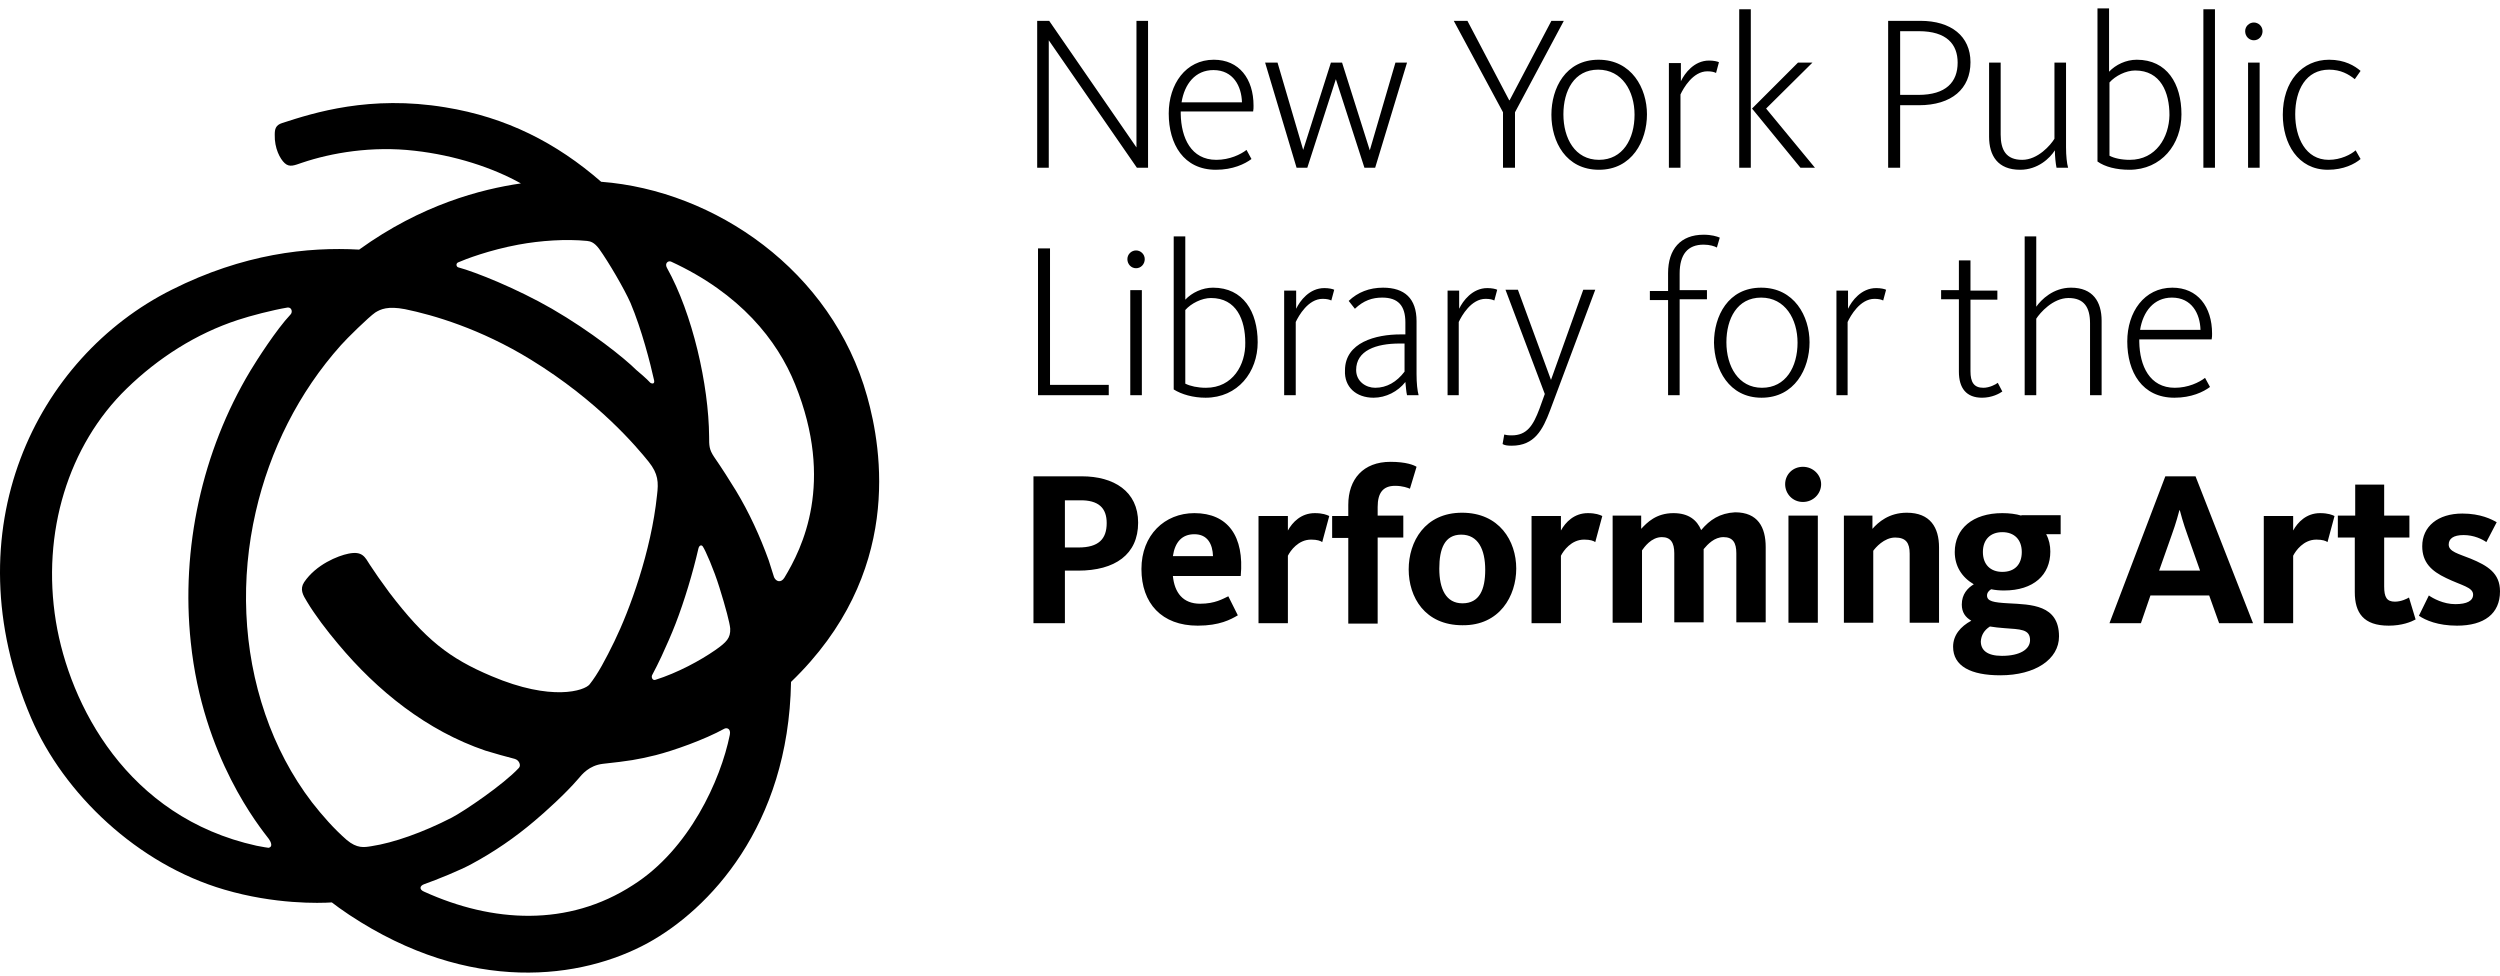
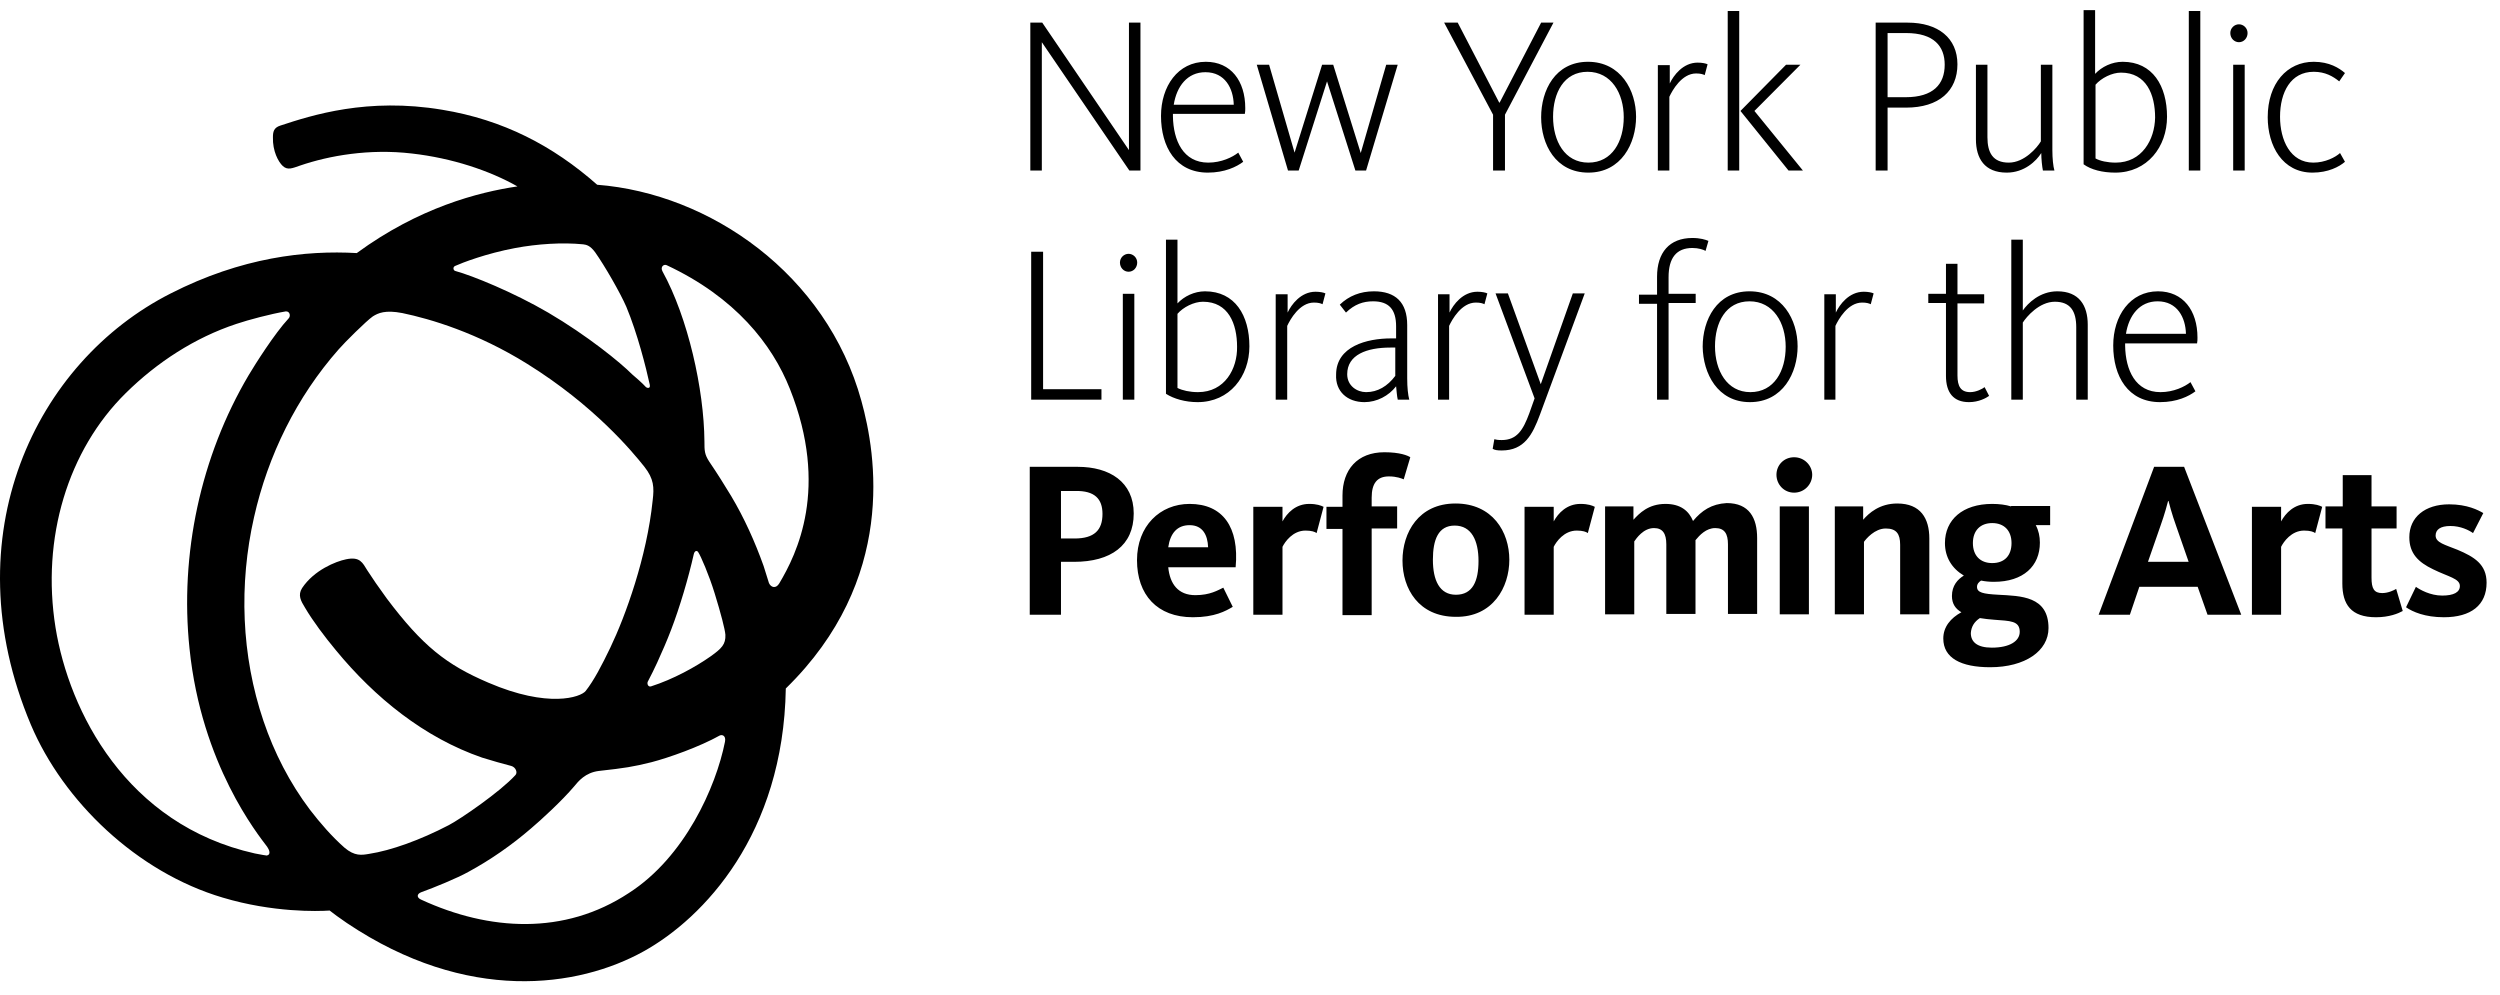
- <svg xmlns="http://www.w3.org/2000/svg" viewBox="0 0 205 80" fill="#000000">
-   <path d="M49.294 14.905C45.631 11.716 41.526 9.613 36.506 8.799C30.332 7.781 25.752 9.24 23.14 10.088C22.597 10.257 22.529 10.597 22.529 11.038C22.495 12.157 22.97 13.039 23.344 13.378C23.751 13.752 24.158 13.548 24.768 13.344C27.177 12.53 30.501 11.954 33.995 12.361C37.32 12.734 40.407 13.752 42.714 15.04C39.457 15.515 34.572 16.771 29.45 20.468C25.243 20.231 19.951 20.807 14.083 23.759C2.956 29.322 -4.032 43.468 2.549 58.869C5.229 65.111 11.301 70.877 18.391 72.947C22.529 74.168 26.227 74.066 27.211 73.998C27.516 74.236 28.025 74.609 28.636 75.016C38.575 81.597 47.734 80.274 53.128 77.323C58.081 74.609 64.662 67.79 64.865 55.917C74.058 47.064 72.328 36.853 71.107 32.511C68.223 22.164 58.589 15.617 49.294 14.905ZM59.878 51.541C59.912 52.322 59.573 52.661 58.657 53.305C57.436 54.154 55.57 55.171 53.738 55.748C53.501 55.816 53.399 55.544 53.467 55.375C53.704 54.934 54.044 54.255 54.247 53.814C54.654 52.932 55.061 52.016 55.401 51.134C56.113 49.303 56.825 46.928 57.266 44.994C57.334 44.689 57.538 44.655 57.639 44.825C57.843 45.13 58.522 46.657 58.996 48.183C59.505 49.811 59.844 51.1 59.878 51.541ZM50.38 52.593C49.668 54.052 49.023 55.273 48.345 56.121C47.938 56.63 45.258 57.546 40.305 55.443C36.845 53.984 34.877 52.457 31.926 48.59C31.248 47.674 30.705 46.894 30.332 46.317C29.925 45.673 29.721 45.164 28.568 45.401C27.72 45.571 25.922 46.283 24.938 47.742C24.565 48.319 24.836 48.794 25.175 49.337C25.82 50.422 26.804 51.711 27.72 52.797C30.942 56.664 35.013 59.92 39.796 61.549C40.441 61.752 41.662 62.091 42.205 62.227C42.578 62.329 42.747 62.77 42.544 62.973C41.289 64.33 38.032 66.535 37.048 67.044C34.674 68.265 32.265 69.113 30.467 69.385C29.857 69.487 29.28 69.588 28.432 68.876C27.38 67.96 26.43 66.874 25.582 65.789C23.92 63.618 22.631 61.142 21.749 58.563C19.917 53.238 19.714 47.437 20.969 41.975C22.122 36.921 24.497 32.172 27.957 28.304C28.432 27.762 30.23 25.998 30.773 25.625C31.214 25.353 31.79 25.082 33.215 25.353C35.522 25.828 39.389 26.947 43.528 29.492C49.057 32.884 52.212 36.649 53.196 37.871C53.976 38.854 54.01 39.533 53.874 40.618C53.399 45.198 51.635 50.015 50.38 52.593ZM48.141 19.756C48.413 19.79 48.718 19.858 49.125 20.4C49.905 21.486 51.194 23.691 51.703 24.844C52.619 27.015 53.331 29.797 53.637 31.188C53.704 31.527 53.433 31.459 53.331 31.391C53.026 31.052 52.382 30.509 52.178 30.34C51.228 29.39 48.48 27.185 45.258 25.319C42.374 23.657 38.982 22.3 37.591 21.927C37.422 21.893 37.354 21.622 37.557 21.52C38.168 21.248 40.135 20.502 42.51 20.061C44.342 19.722 46.411 19.586 48.141 19.756ZM4.584 50.965C3.397 43.671 5.602 36.514 10.385 31.866C12.963 29.356 16.084 27.355 19.51 26.235C20.528 25.896 22.36 25.421 23.581 25.217C23.92 25.183 24.022 25.59 23.819 25.794C22.665 27.015 21.037 29.559 20.528 30.408C16.559 37.023 14.829 44.994 15.643 52.661C16.627 62.125 21.308 67.824 22.055 68.808C22.224 69.046 22.394 69.453 22.021 69.52C21.953 69.52 21.58 69.453 21.037 69.351C10.419 67.01 5.704 57.783 4.584 50.965ZM34.776 73.116C34.368 72.947 34.402 72.641 34.776 72.506C35.827 72.133 37.761 71.352 38.677 70.844C40.508 69.86 42.239 68.672 43.833 67.316C44.647 66.637 46.377 65.077 47.395 63.889C47.734 63.482 48.311 62.77 49.43 62.634C51.601 62.397 52.246 62.295 53.772 61.922C55.231 61.549 57.741 60.667 59.404 59.751C59.607 59.649 59.946 59.751 59.844 60.26C59.098 63.957 56.52 69.656 51.907 72.574C46.581 76.034 40.373 75.66 34.776 73.116ZM64.322 47.369C64.051 47.81 63.644 47.708 63.474 47.335C63.339 46.928 63.169 46.351 63.033 45.944C62.321 43.977 61.439 42.043 60.353 40.245C59.81 39.363 59.234 38.447 58.555 37.464C58.148 36.853 58.148 36.548 58.148 35.801C58.114 31.561 56.791 25.726 54.688 21.961C54.485 21.588 54.79 21.35 55.027 21.452C60.693 24.064 63.746 27.897 65.204 31.527C68.461 39.601 65.781 44.96 64.322 47.369Z" />
-   <path d="M93.327 42.857C93.327 40.279 91.325 39.058 88.713 39.058H84.744V51.1H87.322V46.792H88.408C91.427 46.792 93.327 45.469 93.327 42.857ZM90.749 42.891C90.749 44.214 90.07 44.893 88.442 44.893H87.322V41.025H88.51C90.104 40.991 90.749 41.67 90.749 42.891ZM96.176 47.233H101.739C102.045 43.977 100.688 42.077 97.94 42.077C95.498 42.077 93.598 43.875 93.598 46.657C93.598 49.472 95.26 51.304 98.212 51.304C100.009 51.304 100.925 50.795 101.502 50.456L100.722 48.895C100.281 49.099 99.636 49.506 98.415 49.506C96.99 49.506 96.312 48.59 96.176 47.233ZM96.176 45.605C96.346 44.452 96.922 43.807 97.94 43.807C99.026 43.807 99.433 44.621 99.467 45.605H96.176ZM108.999 42.314C108.795 42.213 108.456 42.077 107.812 42.077C106.692 42.077 105.98 42.823 105.607 43.502V42.314H103.198V51.1H105.607V45.571C105.81 45.164 106.455 44.248 107.506 44.248C108.015 44.248 108.287 44.35 108.422 44.452L108.999 42.314ZM112.968 44.078H115.071V42.281H112.968V41.568C112.968 40.415 113.409 39.838 114.393 39.838C115.037 39.838 115.444 40.008 115.614 40.075L116.157 38.278C115.953 38.142 115.309 37.87 114.019 37.87C111.781 37.87 110.559 39.295 110.559 41.398V42.314H109.236V44.112H110.559V51.134H112.968V44.078ZM124.332 46.623C124.332 44.35 122.941 42.043 119.888 42.043C116.835 42.043 115.512 44.418 115.512 46.691C115.512 48.963 116.835 51.27 119.922 51.27C122.975 51.304 124.332 48.861 124.332 46.623ZM121.788 46.724C121.788 48.353 121.313 49.472 119.922 49.472C118.565 49.472 118.022 48.285 118.022 46.623C118.022 44.994 118.463 43.841 119.82 43.841C121.211 43.841 121.788 45.062 121.788 46.724ZM131.388 42.314C131.184 42.213 130.845 42.077 130.201 42.077C129.081 42.077 128.369 42.823 127.996 43.502V42.314H125.587V51.1H127.996V45.571C128.199 45.164 128.844 44.248 129.895 44.248C130.404 44.248 130.676 44.35 130.811 44.452L131.388 42.314ZM139.495 43.468C139.156 42.654 138.478 42.077 137.223 42.077C135.798 42.077 135.052 42.857 134.577 43.366V42.281H132.236V51.066H134.645V45.13C134.814 44.893 135.391 44.044 136.273 44.044C136.985 44.044 137.291 44.486 137.291 45.367V51.033H139.699V45.028C140.038 44.621 140.581 44.044 141.327 44.044C142.108 44.044 142.379 44.519 142.379 45.367V51.033H144.787V44.859C144.787 43.23 144.143 42.009 142.277 42.009C141.022 42.077 140.208 42.62 139.495 43.468ZM149.062 42.281H146.653V51.066H149.062V42.281ZM149.333 39.702C149.333 38.956 148.689 38.278 147.84 38.278C146.992 38.278 146.382 38.922 146.382 39.702C146.382 40.483 146.992 41.161 147.84 41.161C148.689 41.161 149.333 40.483 149.333 39.702ZM159.001 51.066V44.893C159.001 43.264 158.289 42.043 156.355 42.043C154.896 42.043 154.014 42.823 153.54 43.366V42.281H151.199V51.066H153.607V45.164C153.777 44.926 154.489 44.078 155.405 44.078C156.287 44.078 156.593 44.519 156.593 45.401V51.066H159.001ZM165.752 42.281C165.311 42.145 164.768 42.077 164.191 42.077C161.749 42.077 160.29 43.366 160.29 45.266C160.29 46.419 160.867 47.335 161.851 47.912C161.342 48.217 160.867 48.726 160.867 49.574C160.867 50.218 161.172 50.626 161.647 50.897C160.765 51.372 160.154 52.084 160.154 53.034C160.154 54.628 161.613 55.375 164.022 55.375C166.905 55.375 168.839 54.052 168.839 52.186C168.839 49.574 166.532 49.574 164.7 49.472C163.445 49.404 162.936 49.303 162.936 48.828C162.936 48.59 163.106 48.42 163.275 48.319C163.615 48.387 163.954 48.42 164.327 48.42C166.769 48.42 168.126 47.132 168.126 45.232C168.126 44.723 168.025 44.248 167.787 43.807H168.974V42.247H165.752V42.281ZM164.191 46.894C163.207 46.894 162.597 46.283 162.597 45.266C162.597 44.248 163.207 43.637 164.191 43.637C165.175 43.637 165.786 44.248 165.786 45.266C165.786 46.283 165.209 46.894 164.191 46.894ZM163.174 51.372C163.547 51.44 163.954 51.474 164.361 51.508C165.65 51.609 166.464 51.575 166.464 52.491C166.464 53.237 165.65 53.78 164.157 53.78C162.936 53.78 162.427 53.305 162.427 52.593C162.461 52.084 162.699 51.677 163.174 51.372ZM176.336 48.828H181.153L181.967 51.1H184.748L180.033 39.058H177.557L172.977 51.1H175.555L176.336 48.828ZM180.406 46.792H177.048L178.066 43.909C178.439 42.891 178.676 41.975 178.71 41.84H178.744C178.778 41.975 179.016 42.891 179.389 43.909L180.406 46.792ZM191.431 42.314C191.228 42.213 190.888 42.077 190.244 42.077C189.125 42.077 188.412 42.823 188.039 43.502V42.314H185.63V51.1H188.039V45.571C188.243 45.164 188.887 44.248 189.939 44.248C190.447 44.248 190.719 44.35 190.855 44.452L191.431 42.314ZM193.093 44.078V48.556C193.093 50.252 193.806 51.304 195.875 51.304C196.961 51.304 197.707 50.999 198.08 50.795L197.537 48.997C197.368 49.099 196.893 49.336 196.384 49.336C195.706 49.336 195.502 48.963 195.502 48.081V44.078H197.571V42.281H195.502V39.736H193.127V42.281H191.703V44.078H193.093ZM205 48.488C205 46.996 203.983 46.385 202.592 45.809C201.574 45.401 200.794 45.232 200.794 44.655C200.794 44.18 201.167 43.875 202.015 43.875C202.863 43.875 203.542 44.214 203.881 44.452L204.729 42.823C204.322 42.586 203.406 42.111 201.913 42.111C199.912 42.111 198.623 43.163 198.623 44.791C198.623 46.114 199.369 46.826 200.59 47.403C201.846 48.013 202.795 48.149 202.795 48.76C202.795 49.269 202.287 49.54 201.337 49.54C200.353 49.54 199.505 49.065 199.166 48.828L198.351 50.49C198.894 50.863 199.912 51.304 201.472 51.304C203.711 51.304 205 50.32 205 48.488Z" />
-   <path d="M85.117 32.409H90.918V31.561H86.101V20.366H85.117V32.409ZM93.157 21.995C93.564 21.995 93.869 21.655 93.869 21.248C93.869 20.841 93.53 20.536 93.157 20.536C92.784 20.536 92.445 20.841 92.445 21.248C92.445 21.655 92.75 21.995 93.157 21.995ZM92.682 32.409H93.632V23.793H92.682V32.409ZM98.856 32.613C101.502 32.613 103.13 30.509 103.13 28.067C103.13 25.557 101.943 23.589 99.466 23.589C98.585 23.589 97.737 23.996 97.194 24.573V19.383H96.244V31.934C96.888 32.341 97.838 32.613 98.856 32.613ZM98.89 31.798C98.211 31.798 97.601 31.663 97.194 31.459V25.421C97.669 24.878 98.551 24.437 99.297 24.437C101.4 24.437 102.112 26.235 102.112 28.101C102.146 29.899 101.095 31.798 98.89 31.798ZM105.301 32.409H106.251V26.405C106.489 25.896 107.269 24.505 108.456 24.505C108.829 24.505 109.033 24.573 109.168 24.641L109.406 23.759C109.27 23.691 108.965 23.623 108.592 23.623C107.371 23.623 106.59 24.675 106.285 25.319V23.827H105.301V32.409ZM112.629 32.613C113.646 32.613 114.63 32.104 115.241 31.323C115.275 31.629 115.308 32.138 115.376 32.409H116.326C116.224 32.036 116.157 31.425 116.157 30.679V26.337C116.157 24.471 115.173 23.589 113.409 23.589C112.289 23.589 111.339 23.962 110.593 24.675L111.102 25.319C111.814 24.641 112.527 24.403 113.341 24.403C114.63 24.403 115.241 25.048 115.241 26.439V27.422H114.834C112.832 27.422 110.288 28.067 110.288 30.374C110.22 31.731 111.204 32.613 112.629 32.613ZM112.764 31.798C112.018 31.798 111.204 31.29 111.204 30.34C111.204 28.745 112.832 28.169 114.766 28.169H115.173V30.475C114.528 31.323 113.714 31.798 112.764 31.798ZM118.667 32.409H119.617V26.405C119.854 25.896 120.634 24.505 121.822 24.505C122.195 24.505 122.398 24.573 122.534 24.641L122.771 23.759C122.636 23.691 122.33 23.623 121.957 23.623C120.736 23.623 119.956 24.675 119.651 25.319V23.827H118.701V32.409H118.667ZM123.959 36.548C125.825 36.548 126.503 35.258 127.114 33.63L130.811 23.759H129.827L127.181 31.154L124.468 23.759H123.45L126.673 32.307L126.232 33.529C125.723 34.885 125.214 35.7 123.959 35.7C123.62 35.7 123.484 35.666 123.348 35.632L123.212 36.412C123.382 36.514 123.586 36.548 123.959 36.548ZM136.815 32.409H137.731V24.539H139.97V23.793H137.731V22.436C137.731 20.875 138.376 20.061 139.699 20.061C140.208 20.061 140.615 20.197 140.784 20.299L141.022 19.485C140.784 19.383 140.343 19.247 139.699 19.247C137.799 19.247 136.782 20.434 136.782 22.402V23.86H135.289V24.607H136.782V32.409H136.815ZM144.448 32.613C147.162 32.613 148.383 30.238 148.383 28.067C148.383 25.93 147.128 23.589 144.414 23.589C141.7 23.589 140.547 25.93 140.547 28.101C140.581 30.272 141.768 32.613 144.448 32.613ZM144.482 31.798C142.548 31.798 141.565 30.034 141.565 28.067C141.565 26.133 142.447 24.403 144.414 24.403C146.382 24.403 147.399 26.167 147.399 28.101C147.399 30.068 146.45 31.798 144.482 31.798ZM150.554 32.409H151.504V26.405C151.742 25.896 152.522 24.505 153.709 24.505C154.082 24.505 154.286 24.573 154.421 24.641L154.659 23.759C154.523 23.691 154.218 23.623 153.845 23.623C152.623 23.623 151.843 24.675 151.538 25.319V23.827H150.588V32.409H150.554ZM162.529 32.613C163.343 32.613 163.954 32.273 164.191 32.104L163.818 31.391C163.648 31.527 163.14 31.798 162.631 31.798C161.85 31.798 161.579 31.323 161.579 30.442V24.573H163.784V23.827H161.579V21.35H160.629V23.793H159.171V24.539H160.629V30.475C160.629 31.832 161.24 32.613 162.529 32.613ZM166.023 32.409H166.973V26.133C167.278 25.658 168.33 24.437 169.619 24.437C170.908 24.437 171.383 25.217 171.383 26.506V32.409H172.333V26.303C172.333 24.742 171.62 23.589 169.822 23.589C168.364 23.589 167.38 24.573 166.973 25.15V19.383H166.023V32.409ZM178.303 32.613C179.694 32.613 180.678 32.138 181.22 31.731L180.813 30.984C180.338 31.357 179.422 31.798 178.337 31.798C176.268 31.798 175.454 30 175.42 28.033V27.829H181.356C181.39 27.66 181.39 27.524 181.39 27.355C181.39 25.15 180.203 23.589 178.133 23.589C175.827 23.589 174.436 25.591 174.436 27.999C174.436 30.509 175.657 32.613 178.303 32.613ZM175.487 27.049C175.725 25.557 176.607 24.403 178.099 24.403C179.728 24.403 180.406 25.726 180.44 27.049H175.487Z" />
-   <path d="M85.083 13.752H85.999V3.303L93.224 13.752H94.14V1.709H93.19V12.089L86.033 1.709H85.049V13.752H85.083ZM99.704 13.921C101.094 13.921 102.078 13.446 102.621 13.039L102.214 12.293C101.739 12.666 100.823 13.107 99.737 13.107C97.668 13.107 96.854 11.309 96.82 9.342V9.138H102.757C102.79 8.968 102.79 8.833 102.79 8.663C102.79 6.458 101.603 4.898 99.534 4.898C97.227 4.898 95.836 6.899 95.836 9.308C95.836 11.818 97.058 13.921 99.704 13.921ZM96.888 8.392C97.125 6.899 98.007 5.746 99.5 5.746C101.128 5.746 101.807 7.069 101.841 8.392H96.888ZM106.318 13.752H107.2L109.541 6.492L111.882 13.752H112.764L115.376 5.135H114.426L112.323 12.327L110.05 5.135H109.134L106.861 12.293L104.758 5.135H103.74L106.318 13.752ZM123.246 13.752H124.23V9.206L128.233 1.709H127.215L123.789 8.222H123.755L120.329 1.709H119.209L123.246 9.206V13.752ZM131.116 13.921C133.83 13.921 135.051 11.546 135.051 9.375C135.051 7.238 133.796 4.898 131.082 4.898C128.368 4.898 127.215 7.238 127.215 9.409C127.215 11.614 128.402 13.921 131.116 13.921ZM131.116 13.107C129.148 13.107 128.199 11.343 128.199 9.375C128.199 7.442 129.081 5.712 131.048 5.712C133.016 5.712 134.033 7.476 134.033 9.409C134.033 11.377 133.083 13.107 131.116 13.107ZM136.849 13.752H137.799V7.747C138.036 7.238 138.816 5.848 140.004 5.848C140.377 5.848 140.58 5.915 140.716 5.983L140.954 5.101C140.818 5.033 140.513 4.966 140.139 4.966C138.918 4.966 138.138 6.017 137.833 6.662V5.169H136.849V13.752ZM147.636 13.752H148.824L144.821 8.901L148.62 5.135H147.433L143.667 8.901L147.636 13.752ZM142.616 13.752H143.566V0.759H142.616V13.752ZM154.828 13.752H155.812V8.629H157.338C160.052 8.629 161.579 7.272 161.579 5.101C161.579 2.964 159.984 1.709 157.474 1.709H154.828V13.752ZM155.812 7.781V2.557H157.338C159.645 2.557 160.527 3.643 160.527 5.135C160.527 6.729 159.577 7.781 157.304 7.781H155.812ZM165.649 13.921C167.108 13.921 168.092 12.971 168.499 12.327C168.499 12.802 168.567 13.446 168.635 13.752H169.584C169.483 13.412 169.415 12.768 169.415 12.089V5.135H168.465V11.377C168.16 11.886 167.108 13.107 165.819 13.107C164.496 13.107 164.055 12.293 164.055 11.038V5.135H163.105V11.207C163.105 12.768 163.818 13.921 165.649 13.921ZM174.605 13.921C177.251 13.921 178.879 11.818 178.879 9.375C178.879 6.865 177.692 4.898 175.216 4.898C174.334 4.898 173.485 5.305 172.943 5.881V0.691H171.993V13.243C172.603 13.684 173.553 13.921 174.605 13.921ZM174.639 13.107C173.96 13.107 173.35 12.971 172.977 12.768V6.763C173.452 6.221 174.334 5.78 175.08 5.78C177.183 5.78 177.895 7.578 177.895 9.443C177.862 11.241 176.81 13.107 174.639 13.107ZM180.677 13.752H181.627V0.759H180.677V13.752ZM184.816 3.303C185.223 3.303 185.528 2.964 185.528 2.557C185.528 2.15 185.189 1.845 184.816 1.845C184.443 1.845 184.103 2.15 184.103 2.557C184.103 2.998 184.443 3.303 184.816 3.303ZM184.341 13.752H185.291V5.135H184.341V13.752ZM190.888 13.921C192.177 13.921 193.093 13.446 193.568 13.039L193.161 12.327C192.788 12.666 191.939 13.107 190.956 13.107C189.056 13.107 188.208 11.275 188.208 9.375C188.208 7.374 189.09 5.712 190.99 5.712C191.939 5.712 192.584 6.085 193.093 6.492L193.568 5.814C193.093 5.407 192.279 4.898 190.99 4.898C188.785 4.898 187.19 6.662 187.19 9.409C187.19 11.75 188.411 13.921 190.888 13.921Z" />
+ <svg xmlns="http://www.w3.org/2000/svg" viewBox="0 0 186 74" fill="#000000">
+   <path d="M44.43 13.745C41.128 10.832 37.428 8.91 32.903 8.166C27.338 7.236 23.211 8.569 20.856 9.344C20.367 9.499 20.306 9.809 20.306 10.212C20.276 11.235 20.703 12.04 21.04 12.351C21.407 12.691 21.774 12.505 22.324 12.319C24.495 11.575 27.491 11.049 30.64 11.421C33.637 11.761 36.419 12.691 38.498 13.869C35.563 14.303 31.16 15.45 26.543 18.829C22.752 18.612 17.982 19.139 12.693 21.836C2.664 26.919 -3.634 39.846 2.297 53.919C4.713 59.622 10.186 64.892 16.576 66.783C20.306 67.899 23.639 67.806 24.525 67.744C24.801 67.961 25.259 68.302 25.809 68.674C34.768 74.687 43.023 73.478 47.885 70.781C52.349 68.302 58.28 62.071 58.464 51.222C66.749 43.131 65.19 33.801 64.089 29.833C61.49 20.379 52.807 14.396 44.43 13.745ZM53.969 47.223C54 47.936 53.694 48.246 52.868 48.835C51.768 49.61 50.086 50.54 48.435 51.067C48.221 51.129 48.129 50.881 48.19 50.726C48.404 50.323 48.71 49.703 48.894 49.3C49.261 48.494 49.627 47.657 49.933 46.851C50.575 45.177 51.217 43.007 51.615 41.24C51.676 40.962 51.859 40.931 51.951 41.086C52.135 41.364 52.746 42.759 53.174 44.154C53.633 45.642 53.938 46.82 53.969 47.223ZM45.408 48.184C44.766 49.517 44.185 50.633 43.574 51.408C43.207 51.873 40.791 52.71 36.327 50.788C33.209 49.455 31.435 48.06 28.775 44.526C28.164 43.689 27.675 42.976 27.338 42.45C26.971 41.861 26.788 41.395 25.748 41.612C24.984 41.767 23.363 42.418 22.477 43.751C22.14 44.278 22.385 44.712 22.691 45.208C23.272 46.2 24.159 47.378 24.984 48.37C27.889 51.904 31.558 54.88 35.869 56.367C36.45 56.553 37.55 56.864 38.039 56.987C38.376 57.081 38.529 57.483 38.345 57.669C37.214 58.909 34.279 60.924 33.392 61.389C31.252 62.505 29.081 63.28 27.461 63.528C26.91 63.621 26.39 63.714 25.626 63.063C24.678 62.226 23.822 61.234 23.058 60.242C21.56 58.258 20.398 55.995 19.603 53.64C17.952 48.773 17.768 43.472 18.9 38.482C19.939 33.863 22.079 29.523 25.198 25.99C25.626 25.494 27.247 23.882 27.736 23.541C28.133 23.293 28.653 23.045 29.937 23.293C32.016 23.727 35.502 24.75 39.232 27.075C44.216 30.174 47.059 33.615 47.946 34.731C48.649 35.63 48.68 36.25 48.557 37.242C48.129 41.426 46.539 45.828 45.408 48.184ZM43.39 18.178C43.635 18.209 43.91 18.271 44.277 18.767C44.98 19.759 46.142 21.774 46.6 22.828C47.426 24.812 48.068 27.354 48.343 28.624C48.404 28.934 48.16 28.872 48.068 28.81C47.793 28.5 47.212 28.004 47.029 27.849C46.172 26.982 43.696 24.967 40.791 23.262C38.192 21.743 35.135 20.503 33.881 20.162C33.728 20.131 33.667 19.883 33.851 19.79C34.401 19.542 36.174 18.86 38.315 18.457C39.966 18.147 41.831 18.023 43.39 18.178ZM4.132 46.696C3.062 40.032 5.049 33.491 9.36 29.244C11.684 26.951 14.497 25.122 17.585 24.099C18.502 23.789 20.153 23.355 21.254 23.169C21.56 23.138 21.651 23.51 21.468 23.696C20.428 24.812 18.961 27.137 18.502 27.911C14.925 33.956 13.366 41.24 14.099 48.246C14.986 56.895 19.205 62.102 19.878 63.001C20.031 63.218 20.184 63.59 19.847 63.652C19.786 63.652 19.45 63.59 18.961 63.497C9.391 61.358 5.141 52.927 4.132 46.696ZM31.344 66.938C30.977 66.783 31.007 66.504 31.344 66.38C32.291 66.039 34.034 65.326 34.86 64.861C36.511 63.962 38.07 62.877 39.507 61.637C40.241 61.017 41.8 59.591 42.718 58.506C43.023 58.134 43.543 57.483 44.552 57.359C46.509 57.142 47.09 57.05 48.466 56.709C49.78 56.367 52.043 55.562 53.541 54.725C53.724 54.632 54.03 54.725 53.938 55.19C53.266 58.568 50.942 63.776 46.784 66.442C41.984 69.604 36.389 69.263 31.344 66.938ZM57.974 43.41C57.73 43.813 57.363 43.72 57.21 43.379C57.088 43.007 56.935 42.48 56.812 42.108C56.17 40.311 55.376 38.544 54.397 36.901C53.908 36.095 53.388 35.258 52.777 34.359C52.41 33.801 52.41 33.522 52.41 32.84C52.379 28.965 51.187 23.634 49.291 20.193C49.108 19.852 49.383 19.635 49.597 19.728C54.703 22.115 57.455 25.618 58.769 28.934C61.705 36.312 59.289 41.209 57.974 43.41Z" />
+   <path d="M84.349 38.204C84.349 35.848 82.545 34.732 80.191 34.732H76.613V45.737H78.937V41.8H79.915C82.637 41.8 84.349 40.591 84.349 38.204ZM82.025 38.235C82.025 39.444 81.414 40.064 79.946 40.064H78.937V36.53H80.007C81.444 36.499 82.025 37.119 82.025 38.235ZM86.917 42.203H91.931C92.207 39.227 90.984 37.491 88.507 37.491C86.305 37.491 84.593 39.134 84.593 41.676C84.593 44.249 86.091 45.923 88.751 45.923C90.372 45.923 91.198 45.458 91.717 45.148L91.014 43.722C90.617 43.908 90.036 44.28 88.935 44.28C87.651 44.28 87.039 43.443 86.917 42.203ZM86.917 40.715C87.07 39.661 87.59 39.072 88.507 39.072C89.485 39.072 89.852 39.816 89.883 40.715H86.917ZM98.474 37.708C98.291 37.615 97.985 37.491 97.404 37.491C96.395 37.491 95.753 38.173 95.417 38.793V37.708H93.246V45.737H95.417V40.684C95.6 40.312 96.181 39.475 97.129 39.475C97.588 39.475 97.832 39.568 97.955 39.661L98.474 37.708ZM102.052 39.32H103.947V37.677H102.052V37.026C102.052 35.972 102.449 35.445 103.336 35.445C103.917 35.445 104.284 35.6 104.437 35.662L104.926 34.019C104.742 33.895 104.161 33.647 102.999 33.647C100.982 33.647 99.881 34.949 99.881 36.871V37.708H98.688V39.351H99.881V45.768H102.052V39.32ZM112.294 41.645C112.294 39.568 111.041 37.46 108.289 37.46C105.537 37.46 104.345 39.63 104.345 41.707C104.345 43.784 105.537 45.892 108.32 45.892C111.071 45.923 112.294 43.691 112.294 41.645ZM110.001 41.738C110.001 43.226 109.573 44.249 108.32 44.249C107.097 44.249 106.607 43.164 106.607 41.645C106.607 40.157 107.005 39.103 108.228 39.103C109.481 39.103 110.001 40.219 110.001 41.738ZM118.654 37.708C118.47 37.615 118.165 37.491 117.584 37.491C116.575 37.491 115.933 38.173 115.596 38.793V37.708H113.426V45.737H115.596V40.684C115.78 40.312 116.361 39.475 117.309 39.475C117.767 39.475 118.012 39.568 118.134 39.661L118.654 37.708ZM125.961 38.762C125.656 38.018 125.044 37.491 123.913 37.491C122.629 37.491 121.956 38.204 121.528 38.669V37.677H119.418V45.706H121.589V40.281C121.742 40.064 122.262 39.289 123.057 39.289C123.699 39.289 123.974 39.692 123.974 40.498V45.675H126.145V40.188C126.45 39.816 126.94 39.289 127.612 39.289C128.316 39.289 128.56 39.723 128.56 40.498V45.675H130.731V40.033C130.731 38.545 130.15 37.429 128.468 37.429C127.337 37.491 126.603 37.987 125.961 38.762ZM134.583 37.677H132.413V45.706H134.583V37.677ZM134.828 35.321C134.828 34.639 134.247 34.019 133.483 34.019C132.718 34.019 132.168 34.608 132.168 35.321C132.168 36.034 132.718 36.654 133.483 36.654C134.247 36.654 134.828 36.034 134.828 35.321ZM143.542 45.706V40.064C143.542 38.576 142.9 37.46 141.157 37.46C139.842 37.46 139.047 38.173 138.619 38.669V37.677H136.51V45.706H138.68V40.312C138.833 40.095 139.475 39.32 140.301 39.32C141.096 39.32 141.371 39.723 141.371 40.529V45.706H143.542ZM149.626 37.677C149.229 37.553 148.74 37.491 148.22 37.491C146.018 37.491 144.704 38.669 144.704 40.405C144.704 41.459 145.224 42.296 146.11 42.823C145.652 43.102 145.224 43.567 145.224 44.342C145.224 44.931 145.499 45.303 145.927 45.551C145.132 45.985 144.581 46.636 144.581 47.504C144.581 48.96 145.896 49.642 148.067 49.642C150.666 49.642 152.409 48.433 152.409 46.728C152.409 44.342 150.33 44.342 148.678 44.249C147.547 44.187 147.089 44.094 147.089 43.66C147.089 43.443 147.241 43.288 147.394 43.195C147.7 43.257 148.006 43.288 148.342 43.288C150.544 43.288 151.767 42.11 151.767 40.374C151.767 39.909 151.675 39.475 151.461 39.072H152.531V37.646H149.626V37.677ZM148.22 41.893C147.333 41.893 146.783 41.335 146.783 40.405C146.783 39.475 147.333 38.917 148.22 38.917C149.107 38.917 149.657 39.475 149.657 40.405C149.657 41.335 149.137 41.893 148.22 41.893ZM147.303 45.985C147.639 46.047 148.006 46.078 148.373 46.109C149.535 46.202 150.268 46.171 150.268 47.008C150.268 47.689 149.535 48.185 148.189 48.185C147.089 48.185 146.63 47.752 146.63 47.1C146.661 46.636 146.875 46.264 147.303 45.985ZM159.166 43.66H163.507L164.241 45.737H166.748L162.498 34.732H160.266L156.139 45.737H158.462L159.166 43.66ZM162.835 41.8H159.808L160.725 39.165C161.061 38.235 161.275 37.398 161.306 37.274H161.337C161.367 37.398 161.581 38.235 161.917 39.165L162.835 41.8ZM172.772 37.708C172.588 37.615 172.282 37.491 171.701 37.491C170.692 37.491 170.05 38.173 169.714 38.793V37.708H167.543V45.737H169.714V40.684C169.898 40.312 170.478 39.475 171.426 39.475C171.885 39.475 172.13 39.568 172.252 39.661L172.772 37.708ZM174.27 39.32V43.412C174.27 44.962 174.912 45.923 176.777 45.923C177.755 45.923 178.428 45.644 178.764 45.458L178.275 43.815C178.122 43.908 177.694 44.125 177.236 44.125C176.624 44.125 176.441 43.784 176.441 42.978V39.32H178.306V37.677H176.441V35.352H174.3V37.677H173.016V39.32H174.27ZM185.002 43.35C185.002 41.986 184.084 41.428 182.831 40.901C181.913 40.529 181.21 40.374 181.21 39.847C181.21 39.413 181.547 39.134 182.311 39.134C183.075 39.134 183.687 39.444 183.993 39.661L184.757 38.173C184.39 37.956 183.565 37.522 182.219 37.522C180.415 37.522 179.253 38.483 179.253 39.971C179.253 41.18 179.926 41.831 181.027 42.358C182.158 42.916 183.014 43.04 183.014 43.598C183.014 44.063 182.556 44.311 181.699 44.311C180.813 44.311 180.048 43.877 179.743 43.66L179.009 45.179C179.498 45.52 180.415 45.923 181.822 45.923C183.84 45.923 185.002 45.024 185.002 43.35Z" />
+   <path d="M76.72 29.733H81.948V28.958H77.606V18.729H76.72V29.733ZM83.966 20.217C84.333 20.217 84.608 19.907 84.608 19.535C84.608 19.163 84.302 18.884 83.966 18.884C83.63 18.884 83.324 19.163 83.324 19.535C83.324 19.907 83.599 20.217 83.966 20.217ZM83.538 29.733H84.394V21.86H83.538V29.733ZM89.103 29.919C91.487 29.919 92.955 27.997 92.955 25.766C92.955 23.472 91.885 21.674 89.653 21.674C88.858 21.674 88.094 22.046 87.604 22.573V17.83H86.748V29.299C87.329 29.671 88.185 29.919 89.103 29.919ZM89.133 29.175C88.522 29.175 87.971 29.051 87.604 28.865V23.348C88.032 22.852 88.827 22.449 89.5 22.449C91.396 22.449 92.038 24.092 92.038 25.797C92.068 27.439 91.121 29.175 89.133 29.175ZM94.912 29.733H95.768V24.247C95.982 23.782 96.685 22.511 97.755 22.511C98.092 22.511 98.275 22.573 98.397 22.635L98.611 21.829C98.489 21.767 98.214 21.705 97.878 21.705C96.777 21.705 96.074 22.666 95.799 23.255V21.891H94.912V29.733ZM101.516 29.919C102.433 29.919 103.32 29.454 103.87 28.741C103.901 29.02 103.931 29.485 103.993 29.733H104.849C104.757 29.392 104.696 28.834 104.696 28.152V24.185C104.696 22.48 103.809 21.674 102.219 21.674C101.21 21.674 100.354 22.015 99.681 22.666L100.14 23.255C100.782 22.635 101.424 22.418 102.158 22.418C103.32 22.418 103.87 23.007 103.87 24.278V25.177H103.503C101.699 25.177 99.406 25.766 99.406 27.873C99.345 29.113 100.232 29.919 101.516 29.919ZM101.638 29.175C100.966 29.175 100.232 28.71 100.232 27.843C100.232 26.386 101.699 25.859 103.442 25.859H103.809V27.966C103.228 28.741 102.494 29.175 101.638 29.175ZM106.958 29.733H107.814V24.247C108.029 23.782 108.732 22.511 109.802 22.511C110.138 22.511 110.322 22.573 110.444 22.635L110.658 21.829C110.536 21.767 110.26 21.705 109.924 21.705C108.823 21.705 108.12 22.666 107.845 23.255V21.891H106.989V29.733H106.958ZM111.728 33.515C113.41 33.515 114.021 32.337 114.572 30.849L117.904 21.829H117.018L114.633 28.586L112.187 21.829H111.269L114.174 29.64L113.777 30.756C113.318 31.996 112.859 32.74 111.728 32.74C111.422 32.74 111.3 32.709 111.178 32.678L111.055 33.391C111.208 33.484 111.392 33.515 111.728 33.515ZM123.316 29.733H124.142V22.542H126.159V21.86H124.142V20.62C124.142 19.194 124.722 18.45 125.915 18.45C126.373 18.45 126.74 18.574 126.893 18.667L127.107 17.923C126.893 17.83 126.496 17.706 125.915 17.706C124.203 17.706 123.285 18.791 123.285 20.589V21.922H121.94V22.604H123.285V29.733H123.316ZM130.195 29.919C132.641 29.919 133.742 27.75 133.742 25.766C133.742 23.813 132.611 21.674 130.165 21.674C127.719 21.674 126.679 23.813 126.679 25.797C126.71 27.78 127.78 29.919 130.195 29.919ZM130.226 29.175C128.483 29.175 127.596 27.564 127.596 25.766C127.596 23.999 128.391 22.418 130.165 22.418C131.938 22.418 132.855 24.03 132.855 25.797C132.855 27.595 131.999 29.175 130.226 29.175ZM135.699 29.733H136.555V24.247C136.769 23.782 137.472 22.511 138.542 22.511C138.879 22.511 139.062 22.573 139.184 22.635L139.398 21.829C139.276 21.767 139.001 21.705 138.665 21.705C137.564 21.705 136.861 22.666 136.586 23.255V21.891H135.729V29.733H135.699ZM146.492 29.919C147.226 29.919 147.776 29.609 147.99 29.454L147.654 28.803C147.501 28.927 147.042 29.175 146.584 29.175C145.88 29.175 145.636 28.741 145.636 27.936V22.573H147.623V21.891H145.636V19.628H144.78V21.86H143.465V22.542H144.78V27.966C144.78 29.206 145.33 29.919 146.492 29.919ZM149.641 29.733H150.497V23.999C150.772 23.565 151.72 22.449 152.882 22.449C154.044 22.449 154.472 23.162 154.472 24.34V29.733H155.328V24.154C155.328 22.728 154.686 21.674 153.065 21.674C151.751 21.674 150.864 22.573 150.497 23.1V17.83H149.641V29.733ZM160.709 29.919C161.963 29.919 162.849 29.485 163.339 29.113L162.972 28.431C162.544 28.772 161.718 29.175 160.74 29.175C158.875 29.175 158.141 27.532 158.11 25.735V25.549H163.461C163.492 25.394 163.492 25.27 163.492 25.115C163.492 23.1 162.421 21.674 160.556 21.674C158.477 21.674 157.224 23.503 157.224 25.704C157.224 27.997 158.324 29.919 160.709 29.919ZM158.171 24.836C158.385 23.472 159.18 22.418 160.526 22.418C161.993 22.418 162.605 23.627 162.635 24.836H158.171Z" />
+   <path d="M76.687 12.688H77.512V3.14L84.025 12.688H84.85V1.684H83.994V11.169L77.543 1.684H76.656V12.688H76.687ZM89.865 12.843C91.118 12.843 92.005 12.409 92.494 12.037L92.127 11.355C91.699 11.696 90.874 12.099 89.895 12.099C88.03 12.099 87.296 10.456 87.266 8.658V8.472H92.616C92.647 8.317 92.647 8.193 92.647 8.038C92.647 6.023 91.577 4.597 89.712 4.597C87.633 4.597 86.379 6.426 86.379 8.627C86.379 10.921 87.48 12.843 89.865 12.843ZM87.327 7.79C87.541 6.426 88.336 5.372 89.681 5.372C91.149 5.372 91.76 6.581 91.791 7.79H87.327ZM95.827 12.688H96.622L98.731 6.054L100.841 12.688H101.636L103.99 4.814H103.134L101.239 11.386L99.19 4.814H98.365L96.316 11.355L94.42 4.814H93.503L95.827 12.688ZM111.084 12.688H111.97V8.534L115.578 1.684H114.661L111.573 7.635H111.542L108.454 1.684H107.445L111.084 8.534V12.688ZM118.177 12.843C120.623 12.843 121.724 10.673 121.724 8.689C121.724 6.736 120.592 4.597 118.146 4.597C115.701 4.597 114.661 6.736 114.661 8.72C114.661 10.735 115.731 12.843 118.177 12.843ZM118.177 12.099C116.404 12.099 115.548 10.487 115.548 8.689C115.548 6.922 116.343 5.341 118.116 5.341C119.889 5.341 120.807 6.953 120.807 8.72C120.807 10.518 119.95 12.099 118.177 12.099ZM123.344 12.688H124.2V7.201C124.414 6.736 125.118 5.465 126.188 5.465C126.524 5.465 126.707 5.527 126.83 5.589L127.044 4.783C126.922 4.721 126.646 4.659 126.31 4.659C125.209 4.659 124.506 5.62 124.231 6.209V4.845H123.344V12.688ZM133.067 12.688H134.137L130.529 8.255L133.954 4.814H132.884L129.49 8.255L133.067 12.688ZM128.542 12.688H129.398V0.816H128.542V12.688ZM139.549 12.688H140.436V8.007H141.812C144.258 8.007 145.633 6.767 145.633 4.783C145.633 2.83 144.196 1.684 141.934 1.684H139.549V12.688ZM140.436 7.232V2.459H141.812C143.891 2.459 144.686 3.45 144.686 4.814C144.686 6.271 143.829 7.232 141.781 7.232H140.436ZM149.302 12.843C150.617 12.843 151.504 11.975 151.871 11.386C151.871 11.82 151.932 12.409 151.993 12.688H152.849C152.757 12.378 152.696 11.789 152.696 11.169V4.814H151.84V10.518C151.565 10.983 150.617 12.099 149.455 12.099C148.263 12.099 147.865 11.355 147.865 10.208V4.814H147.009V10.363C147.009 11.789 147.651 12.843 149.302 12.843ZM157.374 12.843C159.759 12.843 161.227 10.921 161.227 8.689C161.227 6.395 160.157 4.597 157.925 4.597C157.13 4.597 156.365 4.969 155.876 5.496V0.754H155.02V12.223C155.57 12.626 156.426 12.843 157.374 12.843ZM157.405 12.099C156.793 12.099 156.243 11.975 155.907 11.789V6.302C156.335 5.806 157.13 5.403 157.802 5.403C159.698 5.403 160.34 7.046 160.34 8.751C160.309 10.394 159.362 12.099 157.405 12.099ZM162.847 12.688H163.703V0.816H162.847V12.688ZM166.577 3.14C166.944 3.14 167.219 2.83 167.219 2.459C167.219 2.087 166.914 1.808 166.577 1.808C166.241 1.808 165.935 2.087 165.935 2.459C165.935 2.861 166.241 3.14 166.577 3.14ZM166.149 12.688H167.005V4.814H166.149V12.688ZM172.05 12.843C173.212 12.843 174.038 12.409 174.466 12.037L174.099 11.386C173.762 11.696 172.998 12.099 172.111 12.099C170.399 12.099 169.635 10.425 169.635 8.689C169.635 6.86 170.43 5.341 172.142 5.341C172.998 5.341 173.579 5.682 174.038 6.054L174.466 5.434C174.038 5.062 173.304 4.597 172.142 4.597C170.155 4.597 168.718 6.209 168.718 8.72C168.718 10.859 169.818 12.843 172.05 12.843Z" />
</svg>
